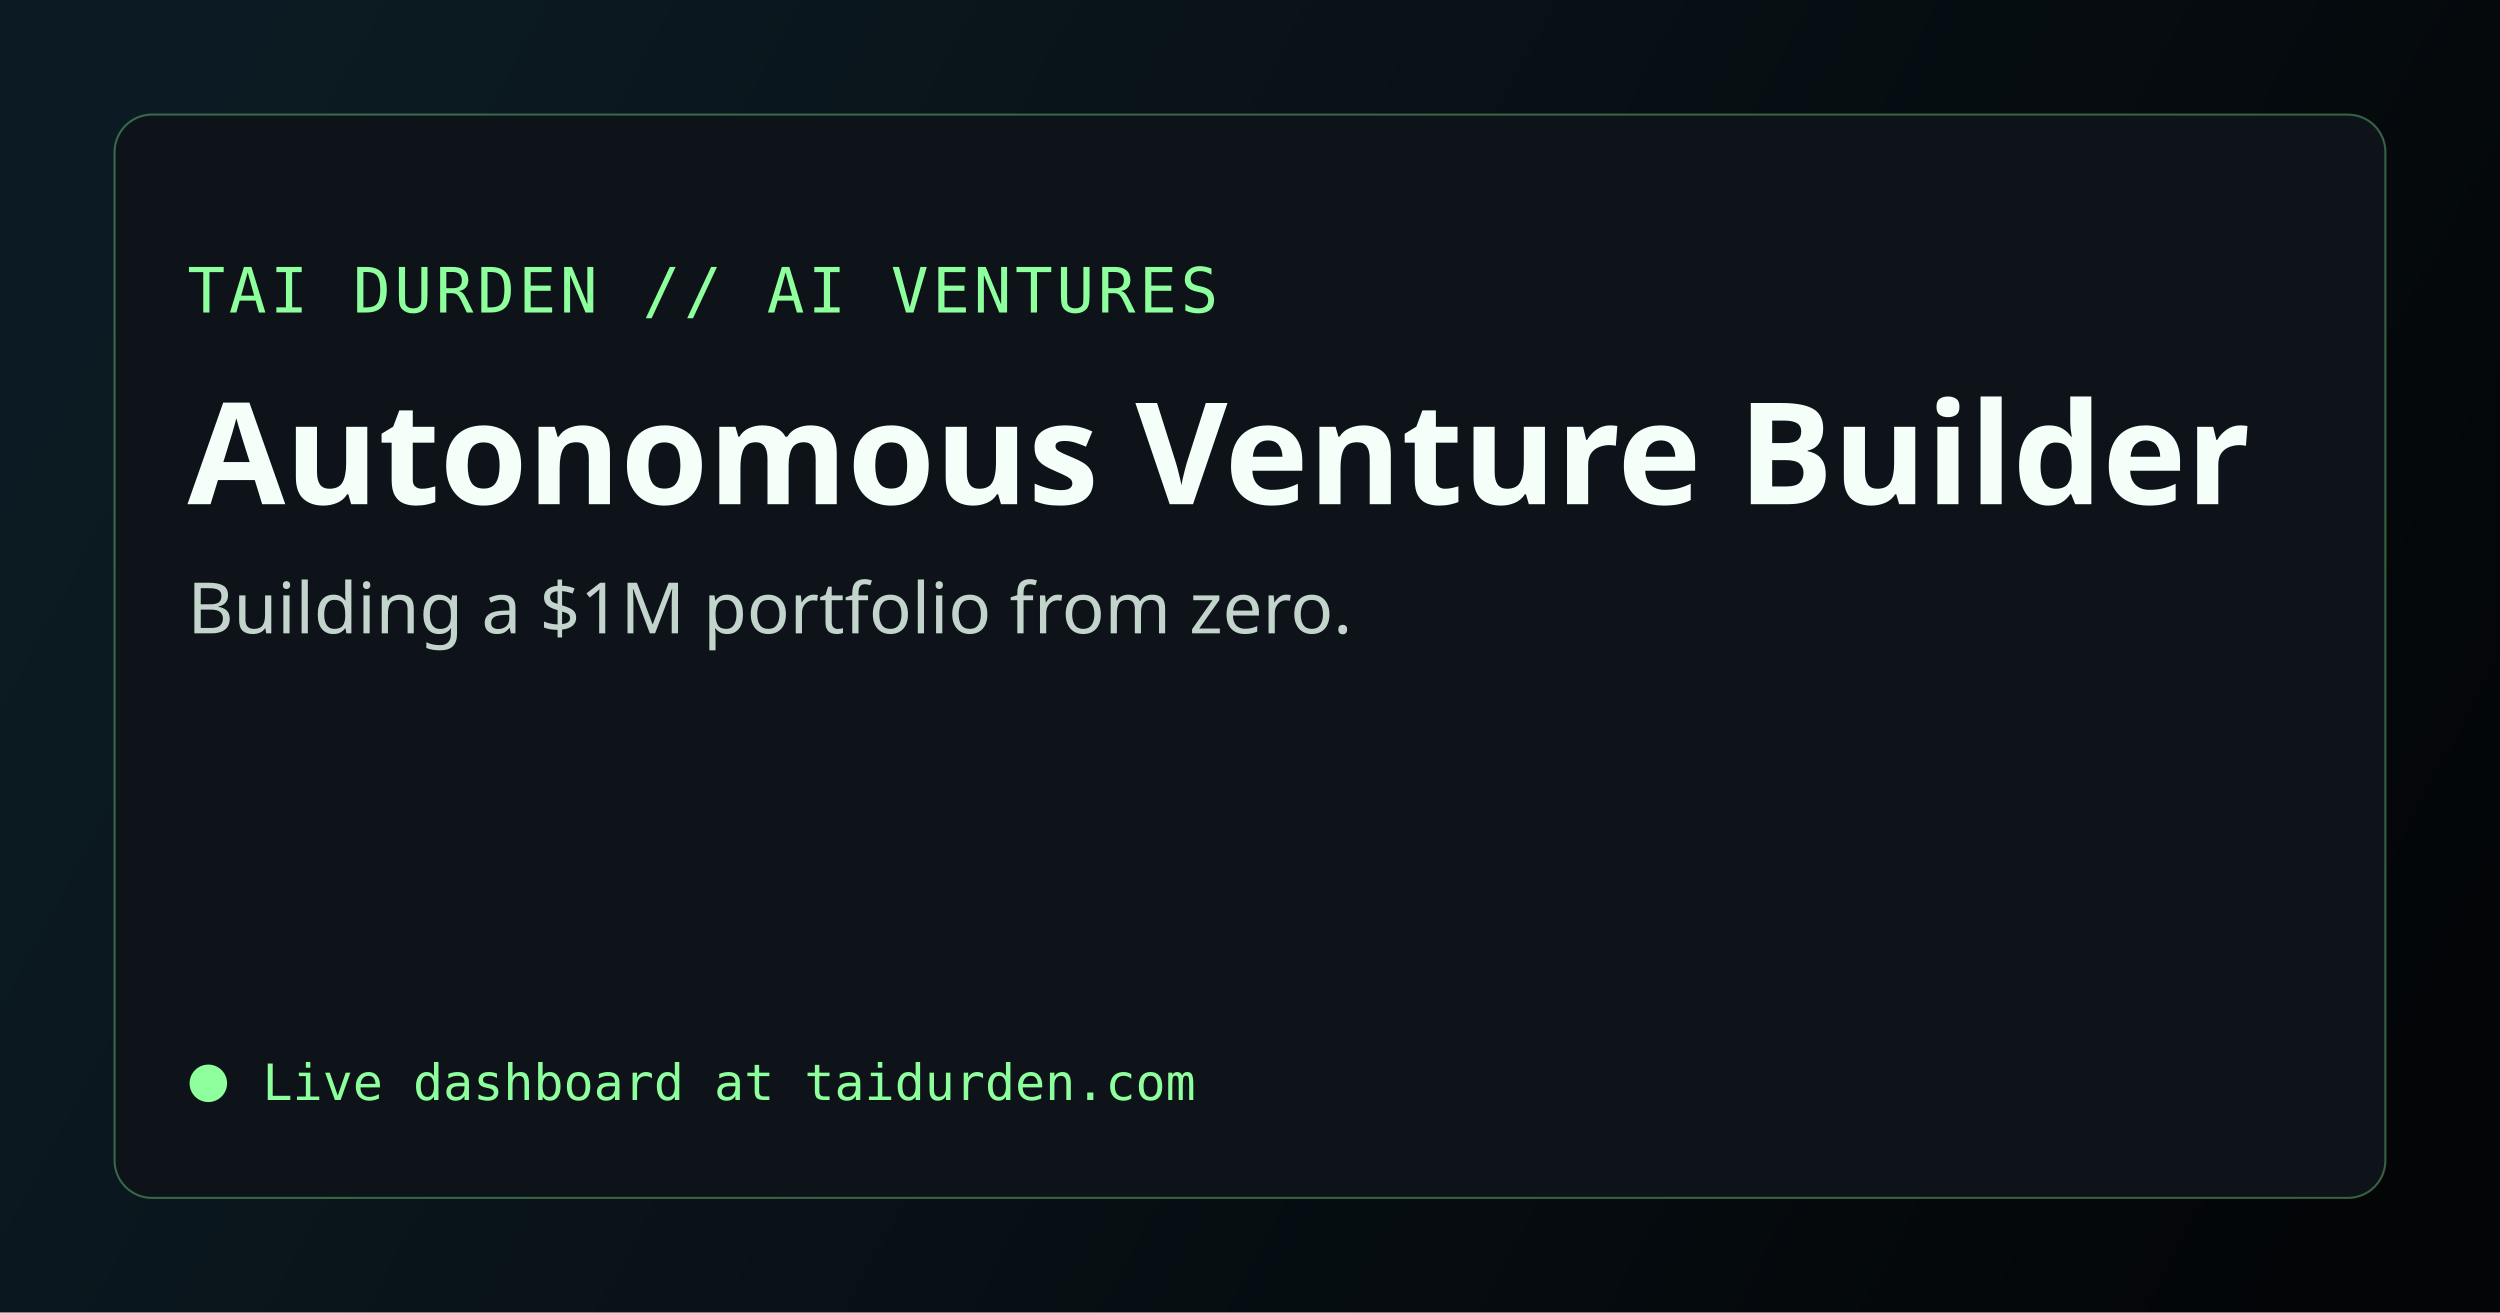
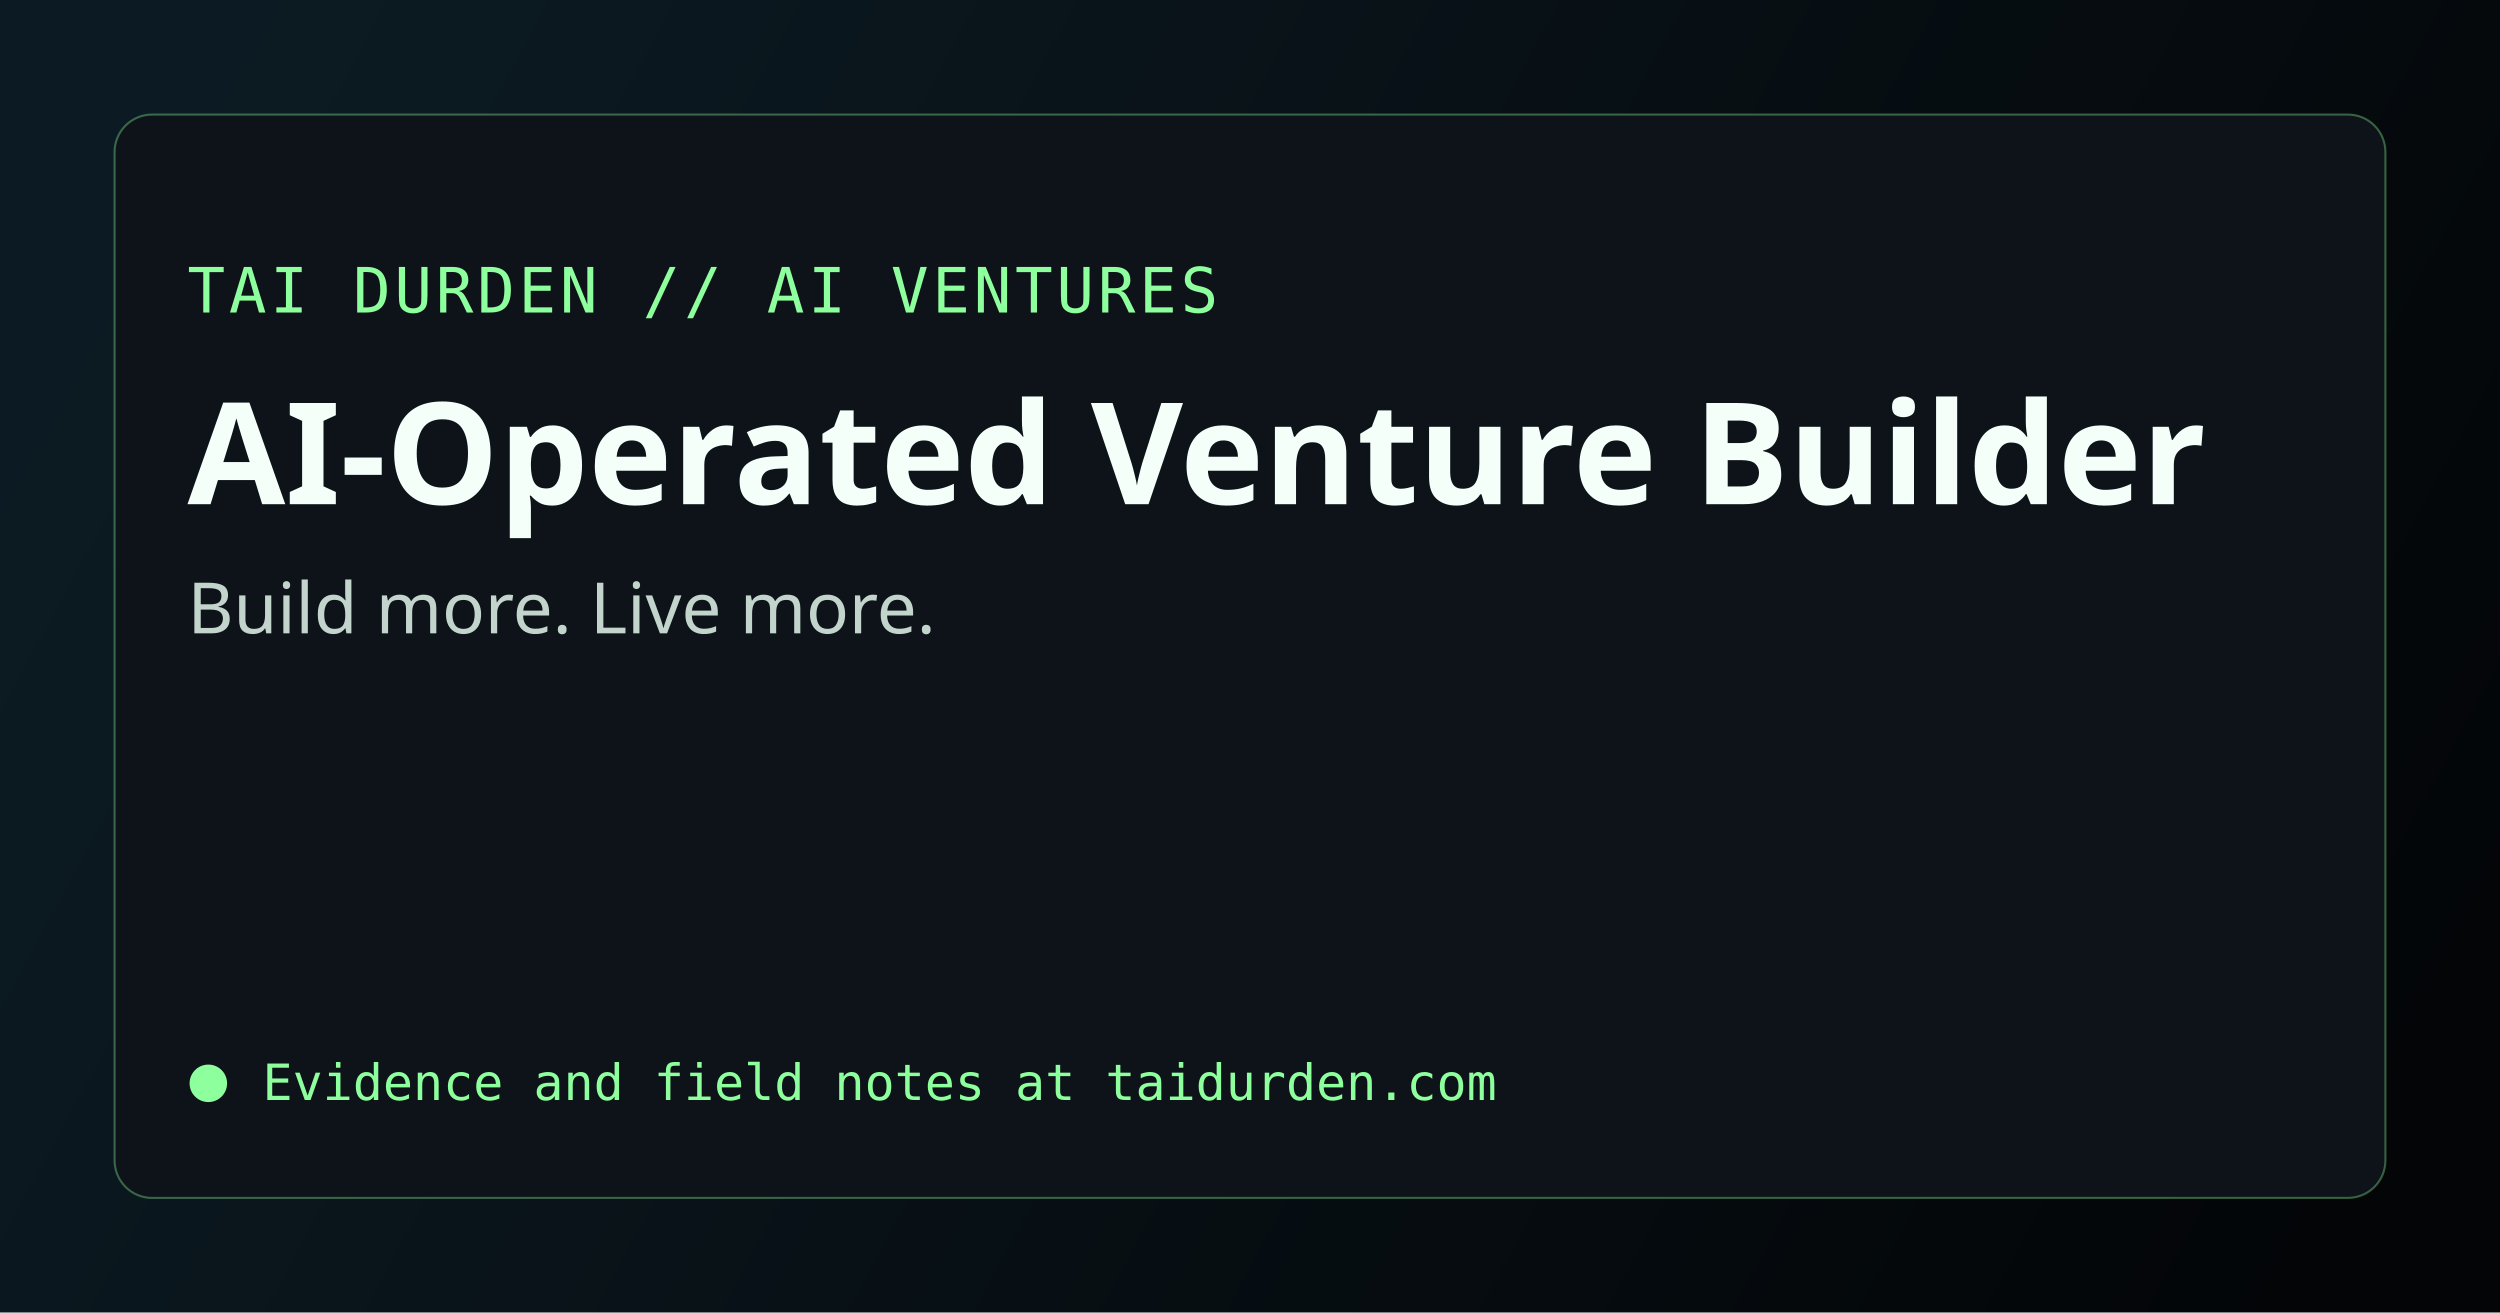
<svg xmlns="http://www.w3.org/2000/svg" width="1200" height="630" viewBox="0 0 1200 630" fill="none">
  <defs>
    <linearGradient id="g" x1="90" y1="40" x2="1120" y2="600" gradientUnits="userSpaceOnUse">
      <stop stop-color="#0C1B23" />
      <stop offset="1" stop-color="#030507" />
    </linearGradient>
  </defs>
  <rect width="1200" height="630" fill="url(#g)" />
  <rect x="55" y="55" width="1090" height="520" rx="18" fill="#0D1318" stroke="#8DFF9D" stroke-opacity="0.35" />
  <text x="90" y="150" fill="#8DFF9D" font-family="'IBM Plex Mono', monospace" font-size="30" letter-spacing="1.8">TAI DURDEN // AI VENTURES</text>
-   <text x="90" y="242" fill="#F4FFFA" font-family="'Space Grotesk', sans-serif" font-size="68" font-weight="700">Autonomous Venture Builder</text>
-   <text x="90" y="304" fill="#C2D4CC" font-family="'Space Grotesk', sans-serif" font-size="34">Building a $1M portfolio from zero.</text>
+   <text x="90" y="242" fill="#F4FFFA" font-family="'Space Grotesk', sans-serif" font-size="68" font-weight="700">AI-Operated Venture Builder</text>
+   <text x="90" y="304" fill="#C2D4CC" font-family="'Space Grotesk', sans-serif" font-size="34">Build more. Live more.</text>
  <circle cx="100" cy="520" r="9" fill="#8DFF9D" />
-   <text x="126" y="528" fill="#8DFF9D" font-family="'IBM Plex Mono', monospace" font-size="24">Live dashboard at taidurden.com</text>
+   <text x="126" y="528" fill="#8DFF9D" font-family="'IBM Plex Mono', monospace" font-size="24">Evidence and field notes at taidurden.com</text>
</svg>
